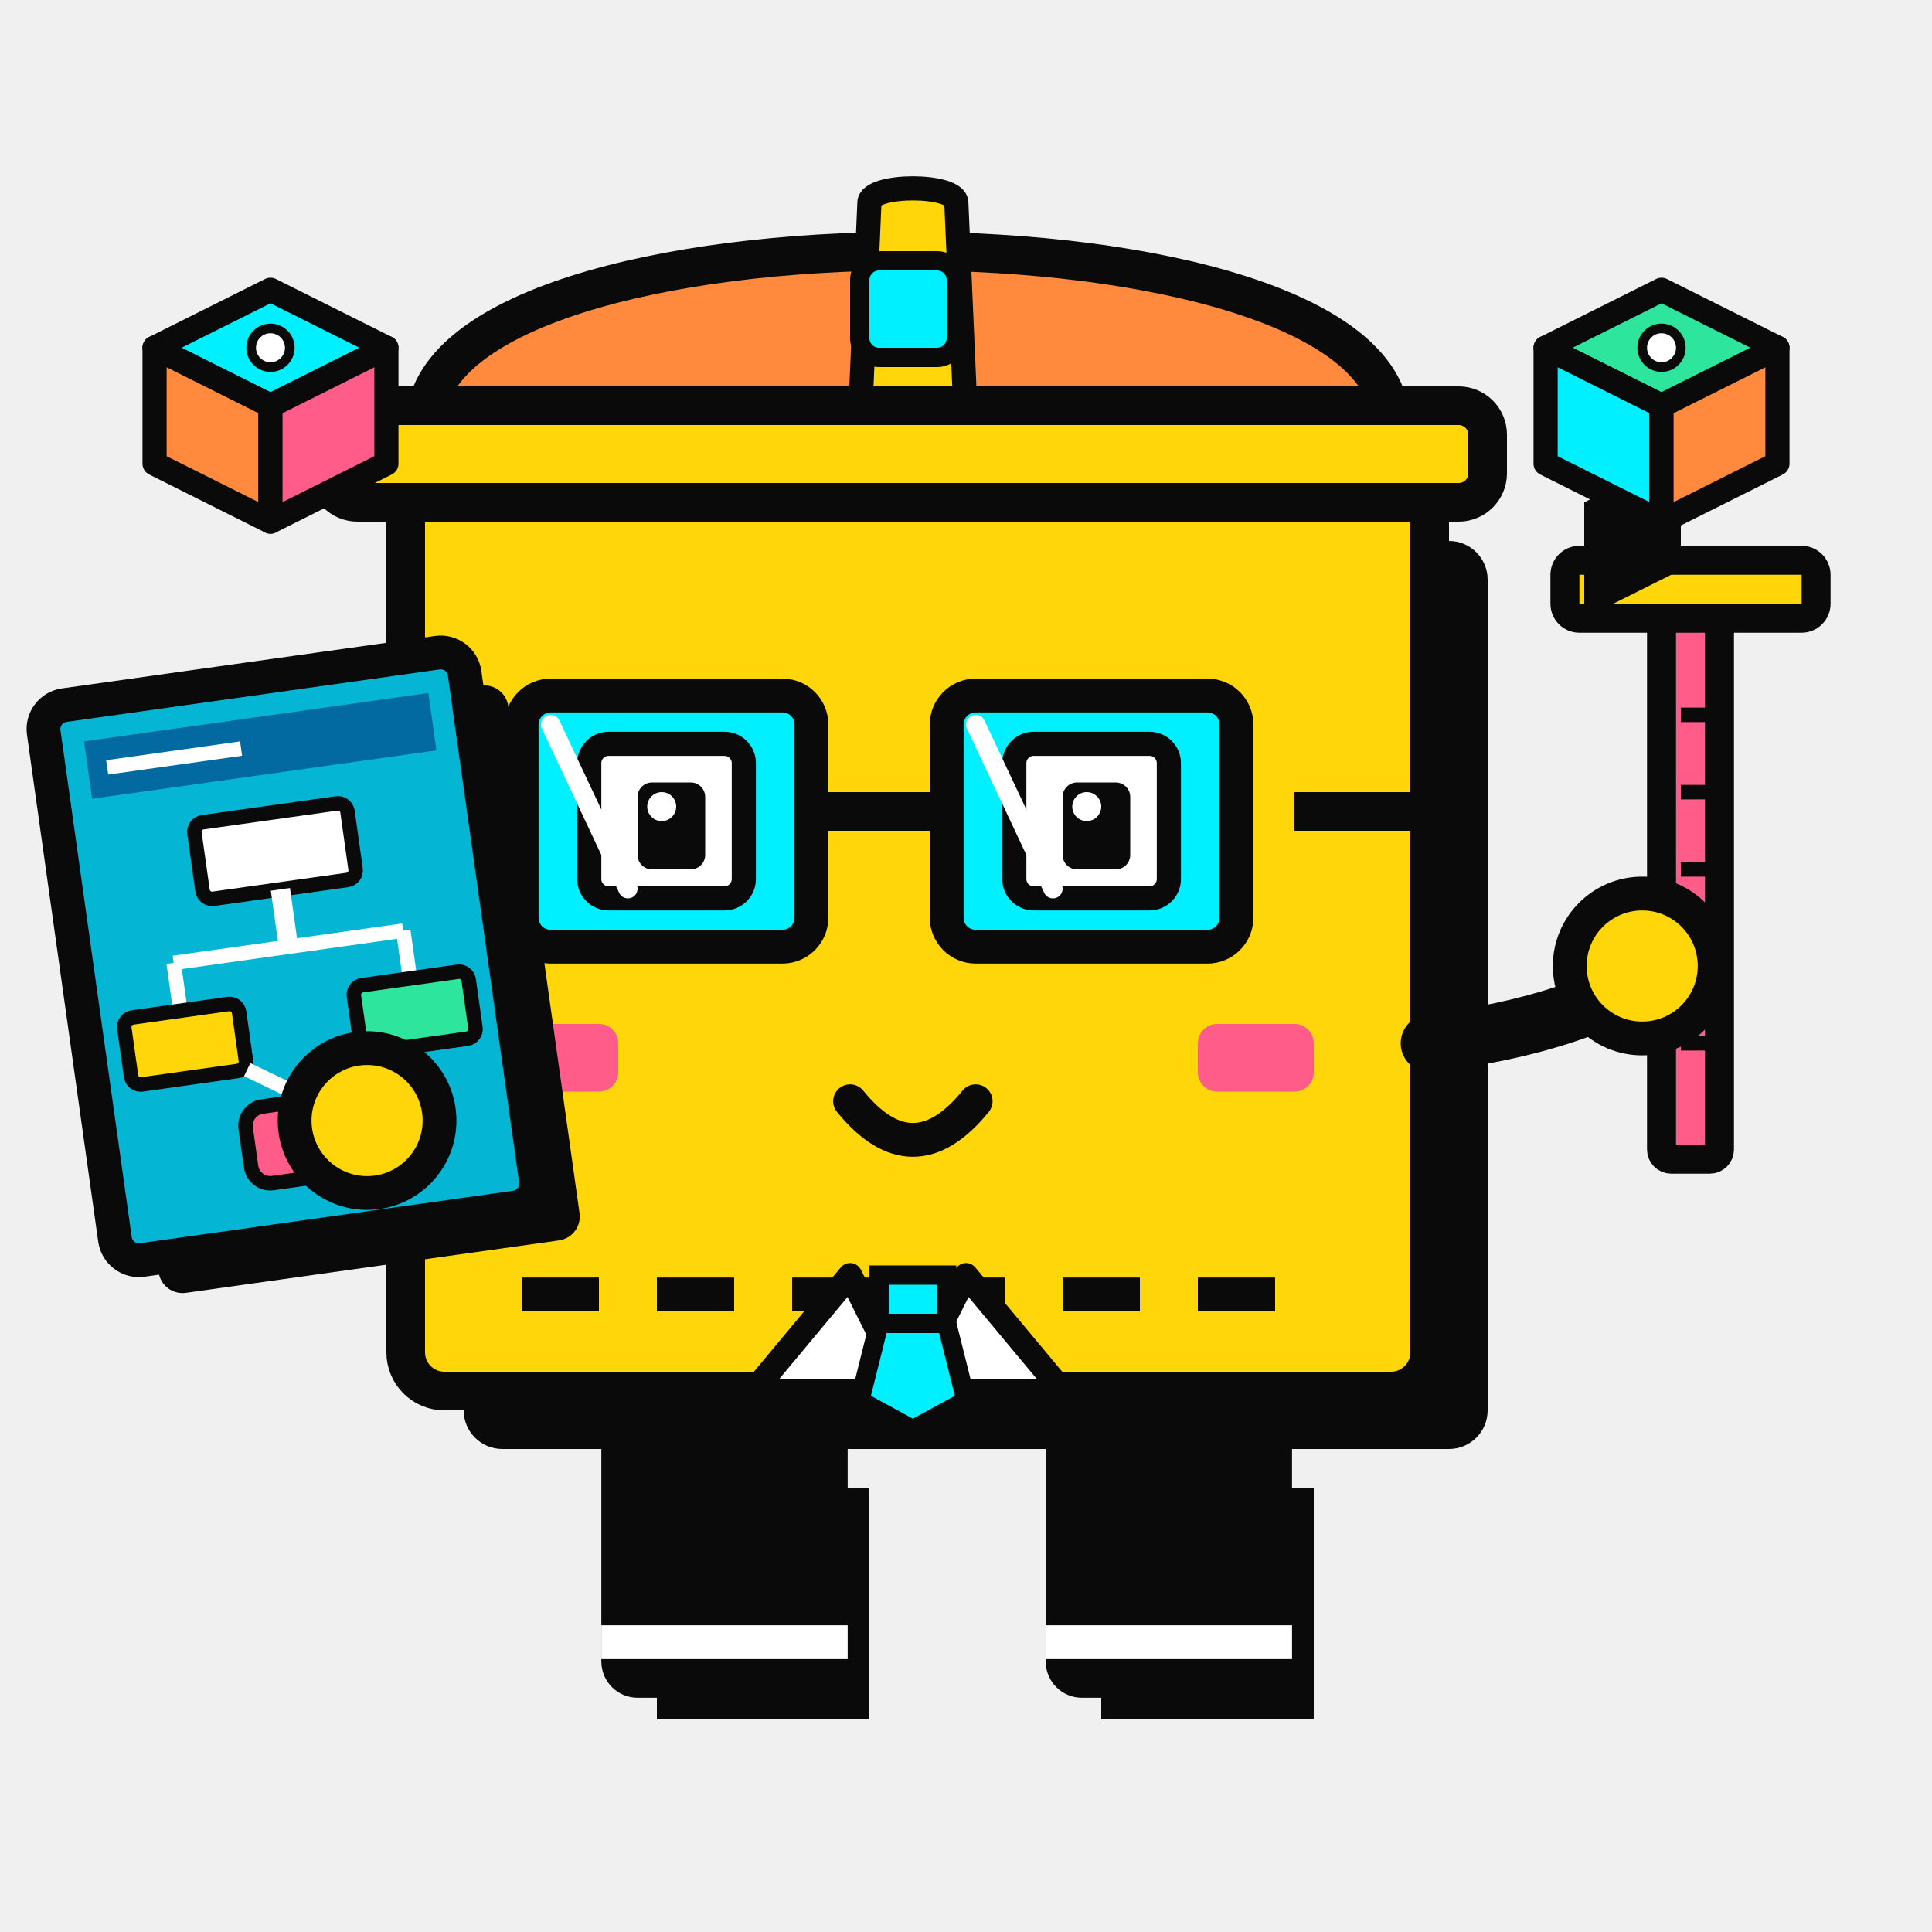
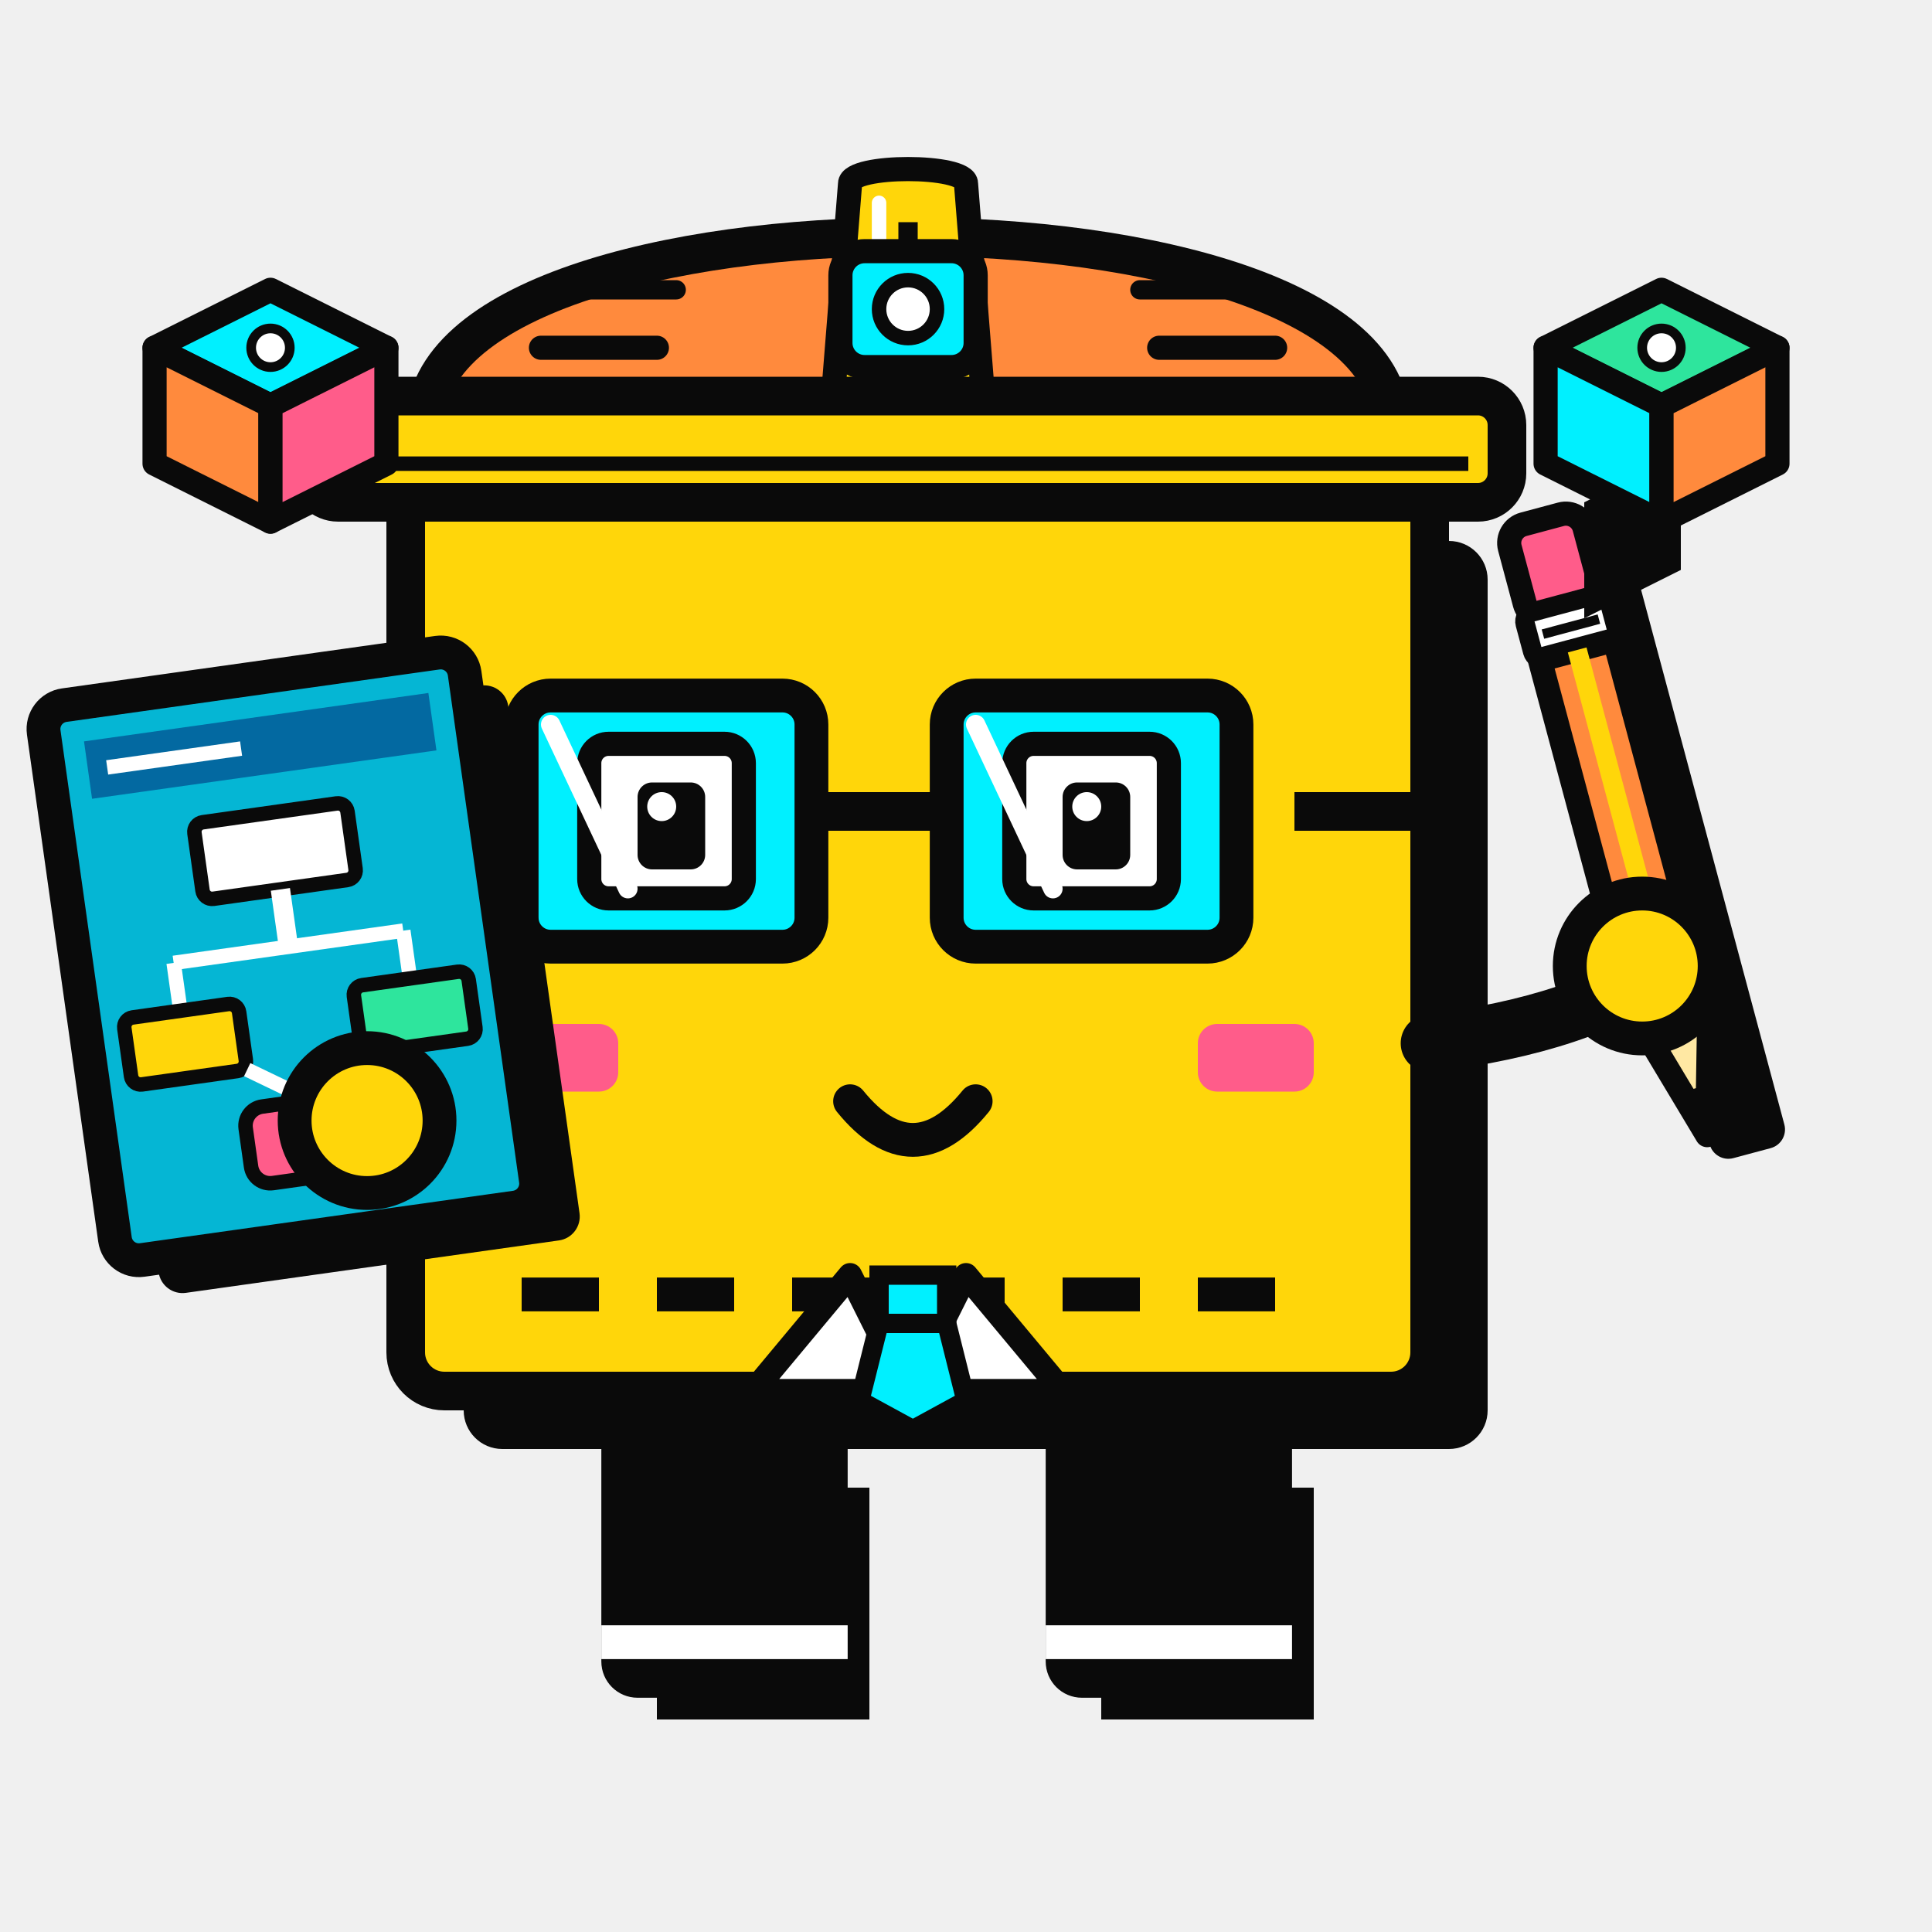
<svg xmlns="http://www.w3.org/2000/svg" viewBox="0 0 200 200" width="200" height="200" fill="none">
  <rect x="68" y="154" width="22" height="24" fill="#0A0A0A" />
  <rect x="114" y="154" width="22" height="24" fill="#0A0A0A" />
  <rect x="64" y="148" width="22" height="26" fill="#0A0A0A" rx="2" stroke="#0A0A0A" stroke-width="3.5" />
  <line x1="64" y1="170" x2="86" y2="170" stroke="#FFFFFF" stroke-width="3.5" stroke-linecap="square" />
  <rect x="110" y="148" width="22" height="26" fill="#0A0A0A" rx="2" stroke="#0A0A0A" stroke-width="3.5" />
  <line x1="110" y1="170" x2="132" y2="170" stroke="#FFFFFF" stroke-width="3.5" stroke-linecap="square" />
  <rect x="48" y="56" width="106" height="94" rx="4" fill="#0A0A0A" />
  <rect x="42" y="50" width="106" height="94" rx="4" fill="#FFD60A" stroke="#0A0A0A" stroke-width="4" />
  <line x1="54" y1="134" x2="136" y2="134" stroke="#0A0A0A" stroke-width="3.5" stroke-dasharray="8 6" />
  <rect x="52" y="106" width="12" height="7" rx="2" fill="#FF5C8A" />
  <rect x="124" y="106" width="12" height="7" rx="2" fill="#FF5C8A" />
  <polygon points="78,144 94,144 88,132" fill="#FFFFFF" stroke="#0A0A0A" stroke-width="2.5" stroke-linejoin="round" />
  <polygon points="110,144 94,144 100,132" fill="#FFFFFF" stroke="#0A0A0A" stroke-width="2.5" stroke-linejoin="round" />
  <rect x="91" y="132" width="7" height="5" fill="#00F0FF" stroke="#0A0A0A" stroke-width="2" />
  <polygon points="91,137 98,137 100,145 94.5,148 89,145" fill="#00F0FF" stroke="#0A0A0A" stroke-width="2" />
  <path d="M 88 114 Q 94.5 122 101 114" stroke="#0A0A0A" stroke-width="3.5" fill="none" stroke-linecap="round" />
  <line x1="42" y1="84" x2="54" y2="84" stroke="#0A0A0A" stroke-width="4" />
  <line x1="134" y1="84" x2="148" y2="84" stroke="#0A0A0A" stroke-width="4" />
  <line x1="84" y1="84" x2="98" y2="84" stroke="#0A0A0A" stroke-width="4" />
  <rect x="54" y="72" width="30" height="26" rx="3" fill="#00F0FF" stroke="#0A0A0A" stroke-width="3.5" />
  <rect x="61" y="77" width="16" height="16" rx="2" fill="#FFFFFF" stroke="#0A0A0A" stroke-width="2.5" />
  <rect x="66" y="81" width="7" height="9" rx="1.5" fill="#0A0A0A" />
  <circle cx="68.5" cy="83.5" r="1.5" fill="#FFFFFF" />
  <line x1="57" y1="75" x2="65" y2="92" stroke="#FFFFFF" stroke-width="2" stroke-linecap="round" />
  <rect x="98" y="72" width="30" height="26" rx="3" fill="#00F0FF" stroke="#0A0A0A" stroke-width="3.5" />
  <rect x="105" y="77" width="16" height="16" rx="2" fill="#FFFFFF" stroke="#0A0A0A" stroke-width="2.5" />
  <rect x="110" y="81" width="7" height="9" rx="1.5" fill="#0A0A0A" />
  <circle cx="112.5" cy="83.5" r="1.5" fill="#FFFFFF" />
  <line x1="101" y1="75" x2="109" y2="92" stroke="#FFFFFF" stroke-width="2" stroke-linecap="round" />
-   <path d="M 44 48 C 44 24 146 24 146 48 Z" fill="#0A0A0A" />
-   <path d="M 44 44 C 44 20 144 20 144 44 Z" fill="#FF8A3D" stroke="#0A0A0A" stroke-width="4" />
-   <path d="M 90 21 C 90 19 99 19 99 21 L 100 44 L 89 44 Z" fill="#FFD60A" stroke="#0A0A0A" stroke-width="2.5" />
-   <rect x="34" y="42" width="120" height="10" rx="3" fill="#FFD60A" stroke="#0A0A0A" stroke-width="4" />
-   <rect x="89" y="27" width="10" height="10" rx="2" fill="#00F0FF" stroke="#0A0A0A" stroke-width="2" />
+   <path d="M 44 48 C 44 22 146 22 146 48 Z" fill="#0A0A0A" />
+   <path d="M 44 44 C 44 18 144 18 144 44 Z" fill="#FF8A3D" stroke="#0A0A0A" stroke-width="4" />
+   <line x1="56" y1="36" x2="68" y2="36" stroke="#0A0A0A" stroke-width="2.5" stroke-linecap="round" />
+   <line x1="120" y1="36" x2="132" y2="36" stroke="#0A0A0A" stroke-width="2.5" stroke-linecap="round" />
+   <line x1="60" y1="30" x2="70" y2="30" stroke="#0A0A0A" stroke-width="2" stroke-linecap="round" />
+   <line x1="118" y1="30" x2="128" y2="30" stroke="#0A0A0A" stroke-width="2" stroke-linecap="round" />
+   <path d="M 88 19 C 88 17 100 17 100 19 L 102 44 L 86 44 Z" fill="#FFD60A" stroke="#0A0A0A" stroke-width="2.5" />
+   <line x1="91" y1="21" x2="91" y2="41" stroke="#FFFFFF" stroke-width="1.5" stroke-linecap="round" />
+   <rect x="32" y="41" width="124" height="11" rx="3" fill="#FFD60A" stroke="#0A0A0A" stroke-width="4" />
+   <line x1="36" y1="48" x2="152" y2="48" stroke="#0A0A0A" stroke-width="1.5" />
+   <rect x="87" y="26" width="14" height="12" rx="2.5" fill="#00F0FF" stroke="#0A0A0A" stroke-width="2.5" />
+   <circle cx="94" cy="32" r="3" fill="#FFFFFF" stroke="#0A0A0A" stroke-width="1.5" />
+   <line x1="94" y1="23" x2="94" y2="26" stroke="#0A0A0A" stroke-width="2" />
  <path d="M 148 108 Q 164 106 172 100" stroke="#0A0A0A" stroke-width="6" stroke-linecap="round" fill="none" />
-   <rect x="172" y="62" width="6" height="58" rx="1" fill="#FF5C8A" stroke="#0A0A0A" stroke-width="3" />
-   <rect x="162" y="58" width="26" height="6" rx="1.5" fill="#FFD60A" stroke="#0A0A0A" stroke-width="3" />
-   <line x1="174" y1="74" x2="177" y2="74" stroke="#0A0A0A" stroke-width="1.5" />
-   <line x1="174" y1="82" x2="177" y2="82" stroke="#0A0A0A" stroke-width="1.5" />
-   <line x1="174" y1="90" x2="177" y2="90" stroke="#0A0A0A" stroke-width="1.5" />
-   <line x1="174" y1="108" x2="177" y2="108" stroke="#0A0A0A" stroke-width="1.5" />
+   <g transform="rotate(-15 172 96)">
+     <rect x="171" y="55" width="8" height="66" rx="2" fill="#0A0A0A" />
+     <rect x="167" y="52" width="8" height="10" rx="2" fill="#FF5C8A" stroke="#0A0A0A" stroke-width="2.5" />
+     <rect x="166.5" y="61" width="9" height="5" rx="1" fill="#FFFFFF" stroke="#0A0A0A" stroke-width="2" />
+     <line x1="168" y1="63.5" x2="174" y2="63.5" stroke="#0A0A0A" stroke-width="1" />
+     <rect x="167" y="66" width="8" height="38" fill="#FF8A3D" stroke="#0A0A0A" stroke-width="2.5" />
+     <line x1="171" y1="66" x2="171" y2="104" stroke="#FFD60A" stroke-width="2" />
+     <polygon points="167,104 175,104 171,118" fill="#FFE8A3" stroke="#0A0A0A" stroke-width="2.5" stroke-linejoin="round" />
+     <polygon points="169.5,113 172.5,113 171,118" fill="#0A0A0A" />
+   </g>
  <circle cx="170" cy="100" r="7.5" fill="#FFD60A" stroke="#0A0A0A" stroke-width="3.5" />
  <path d="M 42 110 Q 28 114 36 122" stroke="#0A0A0A" stroke-width="6" stroke-linecap="round" fill="none" />
  <g transform="rotate(-8 30 99)">
    <rect x="12" y="74" width="44" height="58" rx="2.5" fill="#0A0A0A" />
    <rect x="8" y="70" width="44" height="58" rx="2.5" fill="#05B6D4" stroke="#0A0A0A" stroke-width="3.5" />
    <rect x="12" y="74" width="36" height="6" fill="#0369A1" />
    <line x1="14" y1="77" x2="28" y2="77" stroke="#FFFFFF" stroke-width="1.5" />
    <rect x="22" y="84" width="16" height="8" rx="1" fill="#FFFFFF" stroke="#0A0A0A" stroke-width="1.5" />
    <line x1="30" y1="92" x2="30" y2="98" stroke="#FFFFFF" stroke-width="2" />
    <line x1="18" y1="98" x2="42" y2="98" stroke="#FFFFFF" stroke-width="1.5" />
    <line x1="18" y1="98" x2="18" y2="103" stroke="#FFFFFF" stroke-width="1.5" />
    <line x1="42" y1="98" x2="42" y2="103" stroke="#FFFFFF" stroke-width="1.5" />
    <rect x="12" y="103" width="12" height="7" rx="1" fill="#FFD60A" stroke="#0A0A0A" stroke-width="1.5" />
    <rect x="36" y="103" width="12" height="7" rx="1" fill="#2EE59D" stroke="#0A0A0A" stroke-width="1.5" />
    <line x1="24" y1="110" x2="30" y2="114" stroke="#FFFFFF" stroke-width="1.5" />
    <line x1="36" y1="110" x2="30" y2="114" stroke="#FFFFFF" stroke-width="1.5" />
    <rect x="23" y="114" width="14" height="8" rx="2" fill="#FF5C8A" stroke="#0A0A0A" stroke-width="1.5" />
  </g>
  <circle cx="38" cy="116" r="7.5" fill="#FFD60A" stroke="#0A0A0A" stroke-width="3.5" />
  <polygon points="16,36 28,30 40,36 28,42" fill="#00F0FF" stroke="#0A0A0A" stroke-width="2.5" stroke-linejoin="round" />
  <polygon points="16,36 28,42 28,54 16,48" fill="#FF8A3D" stroke="#0A0A0A" stroke-width="2.5" stroke-linejoin="round" />
  <polygon points="28,42 40,36 40,48 28,54" fill="#FF5C8A" stroke="#0A0A0A" stroke-width="2.5" stroke-linejoin="round" />
  <circle cx="28" cy="36" r="2" fill="#FFFFFF" stroke="#0A0A0A" stroke-width="1" />
  <polygon points="164,52 174,47 174,59 164,64" fill="#0A0A0A" />
  <polygon points="160,36 172,30 184,36 172,42" fill="#2EE59D" stroke="#0A0A0A" stroke-width="2.5" stroke-linejoin="round" />
  <polygon points="160,36 172,42 172,54 160,48" fill="#00F0FF" stroke="#0A0A0A" stroke-width="2.5" stroke-linejoin="round" />
  <polygon points="172,42 184,36 184,48 172,54" fill="#FF8A3D" stroke="#0A0A0A" stroke-width="2.5" stroke-linejoin="round" />
  <circle cx="172" cy="36" r="2" fill="#FFFFFF" stroke="#0A0A0A" stroke-width="1" />
</svg>
